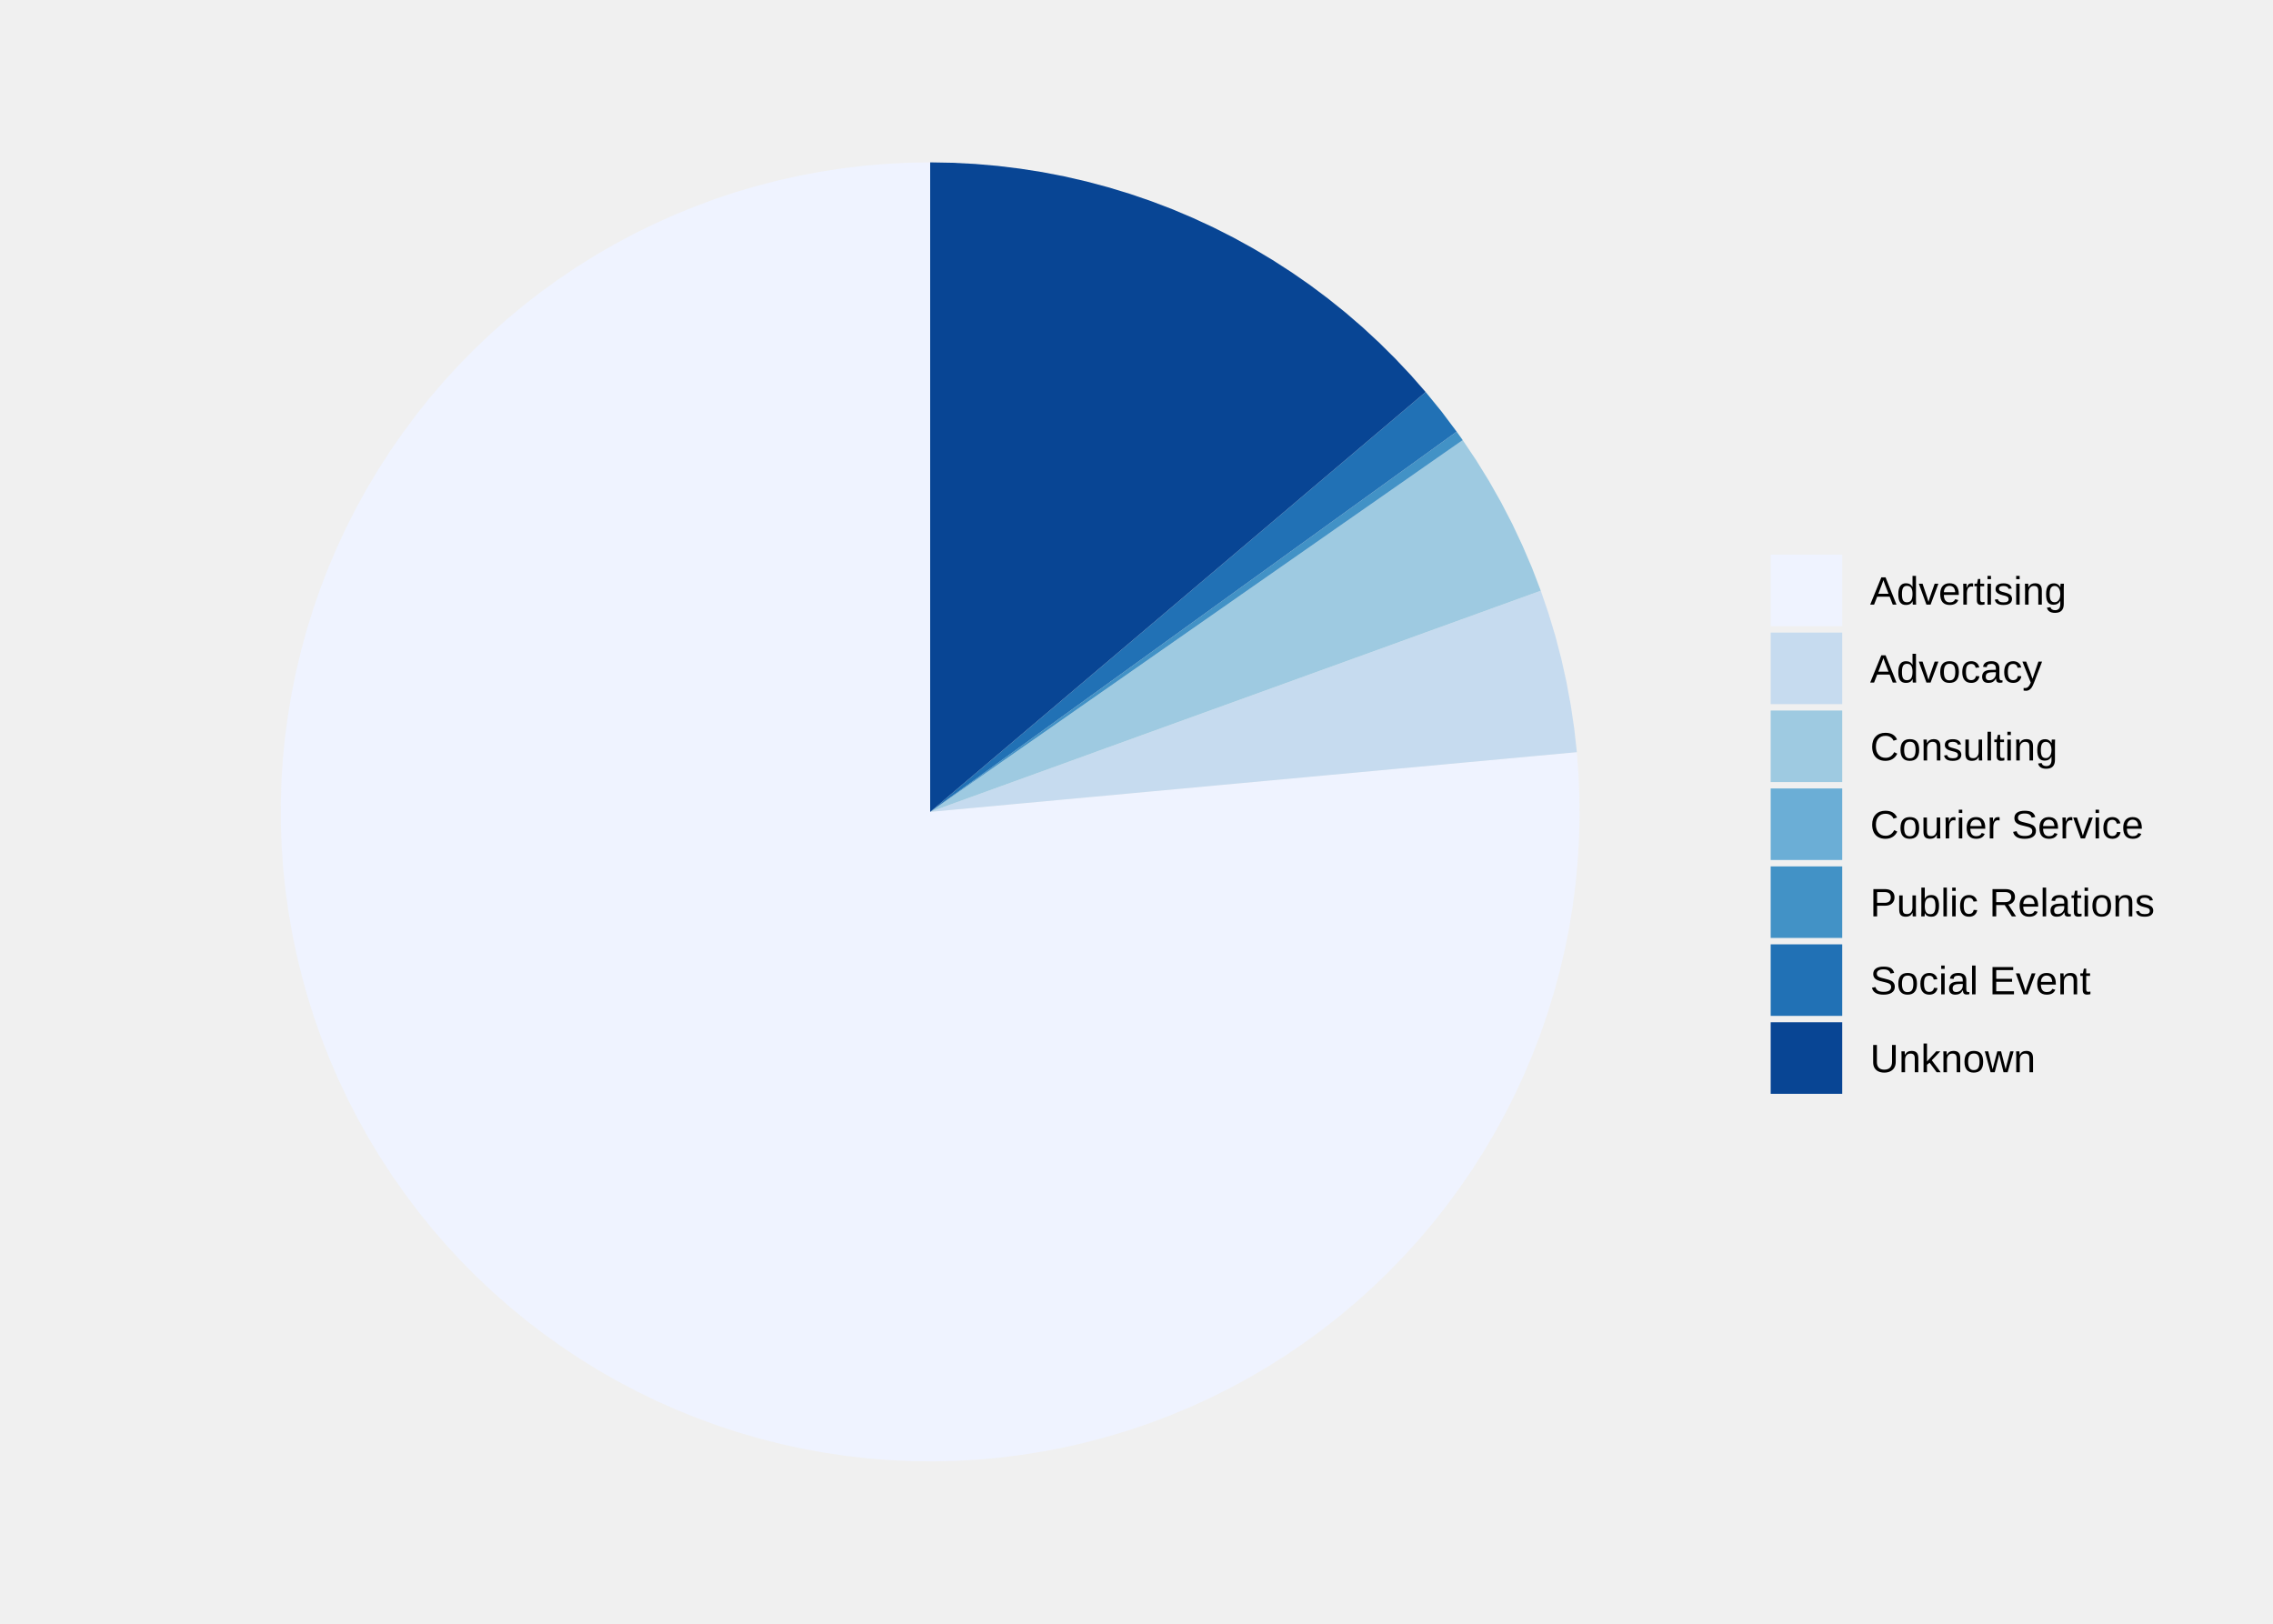
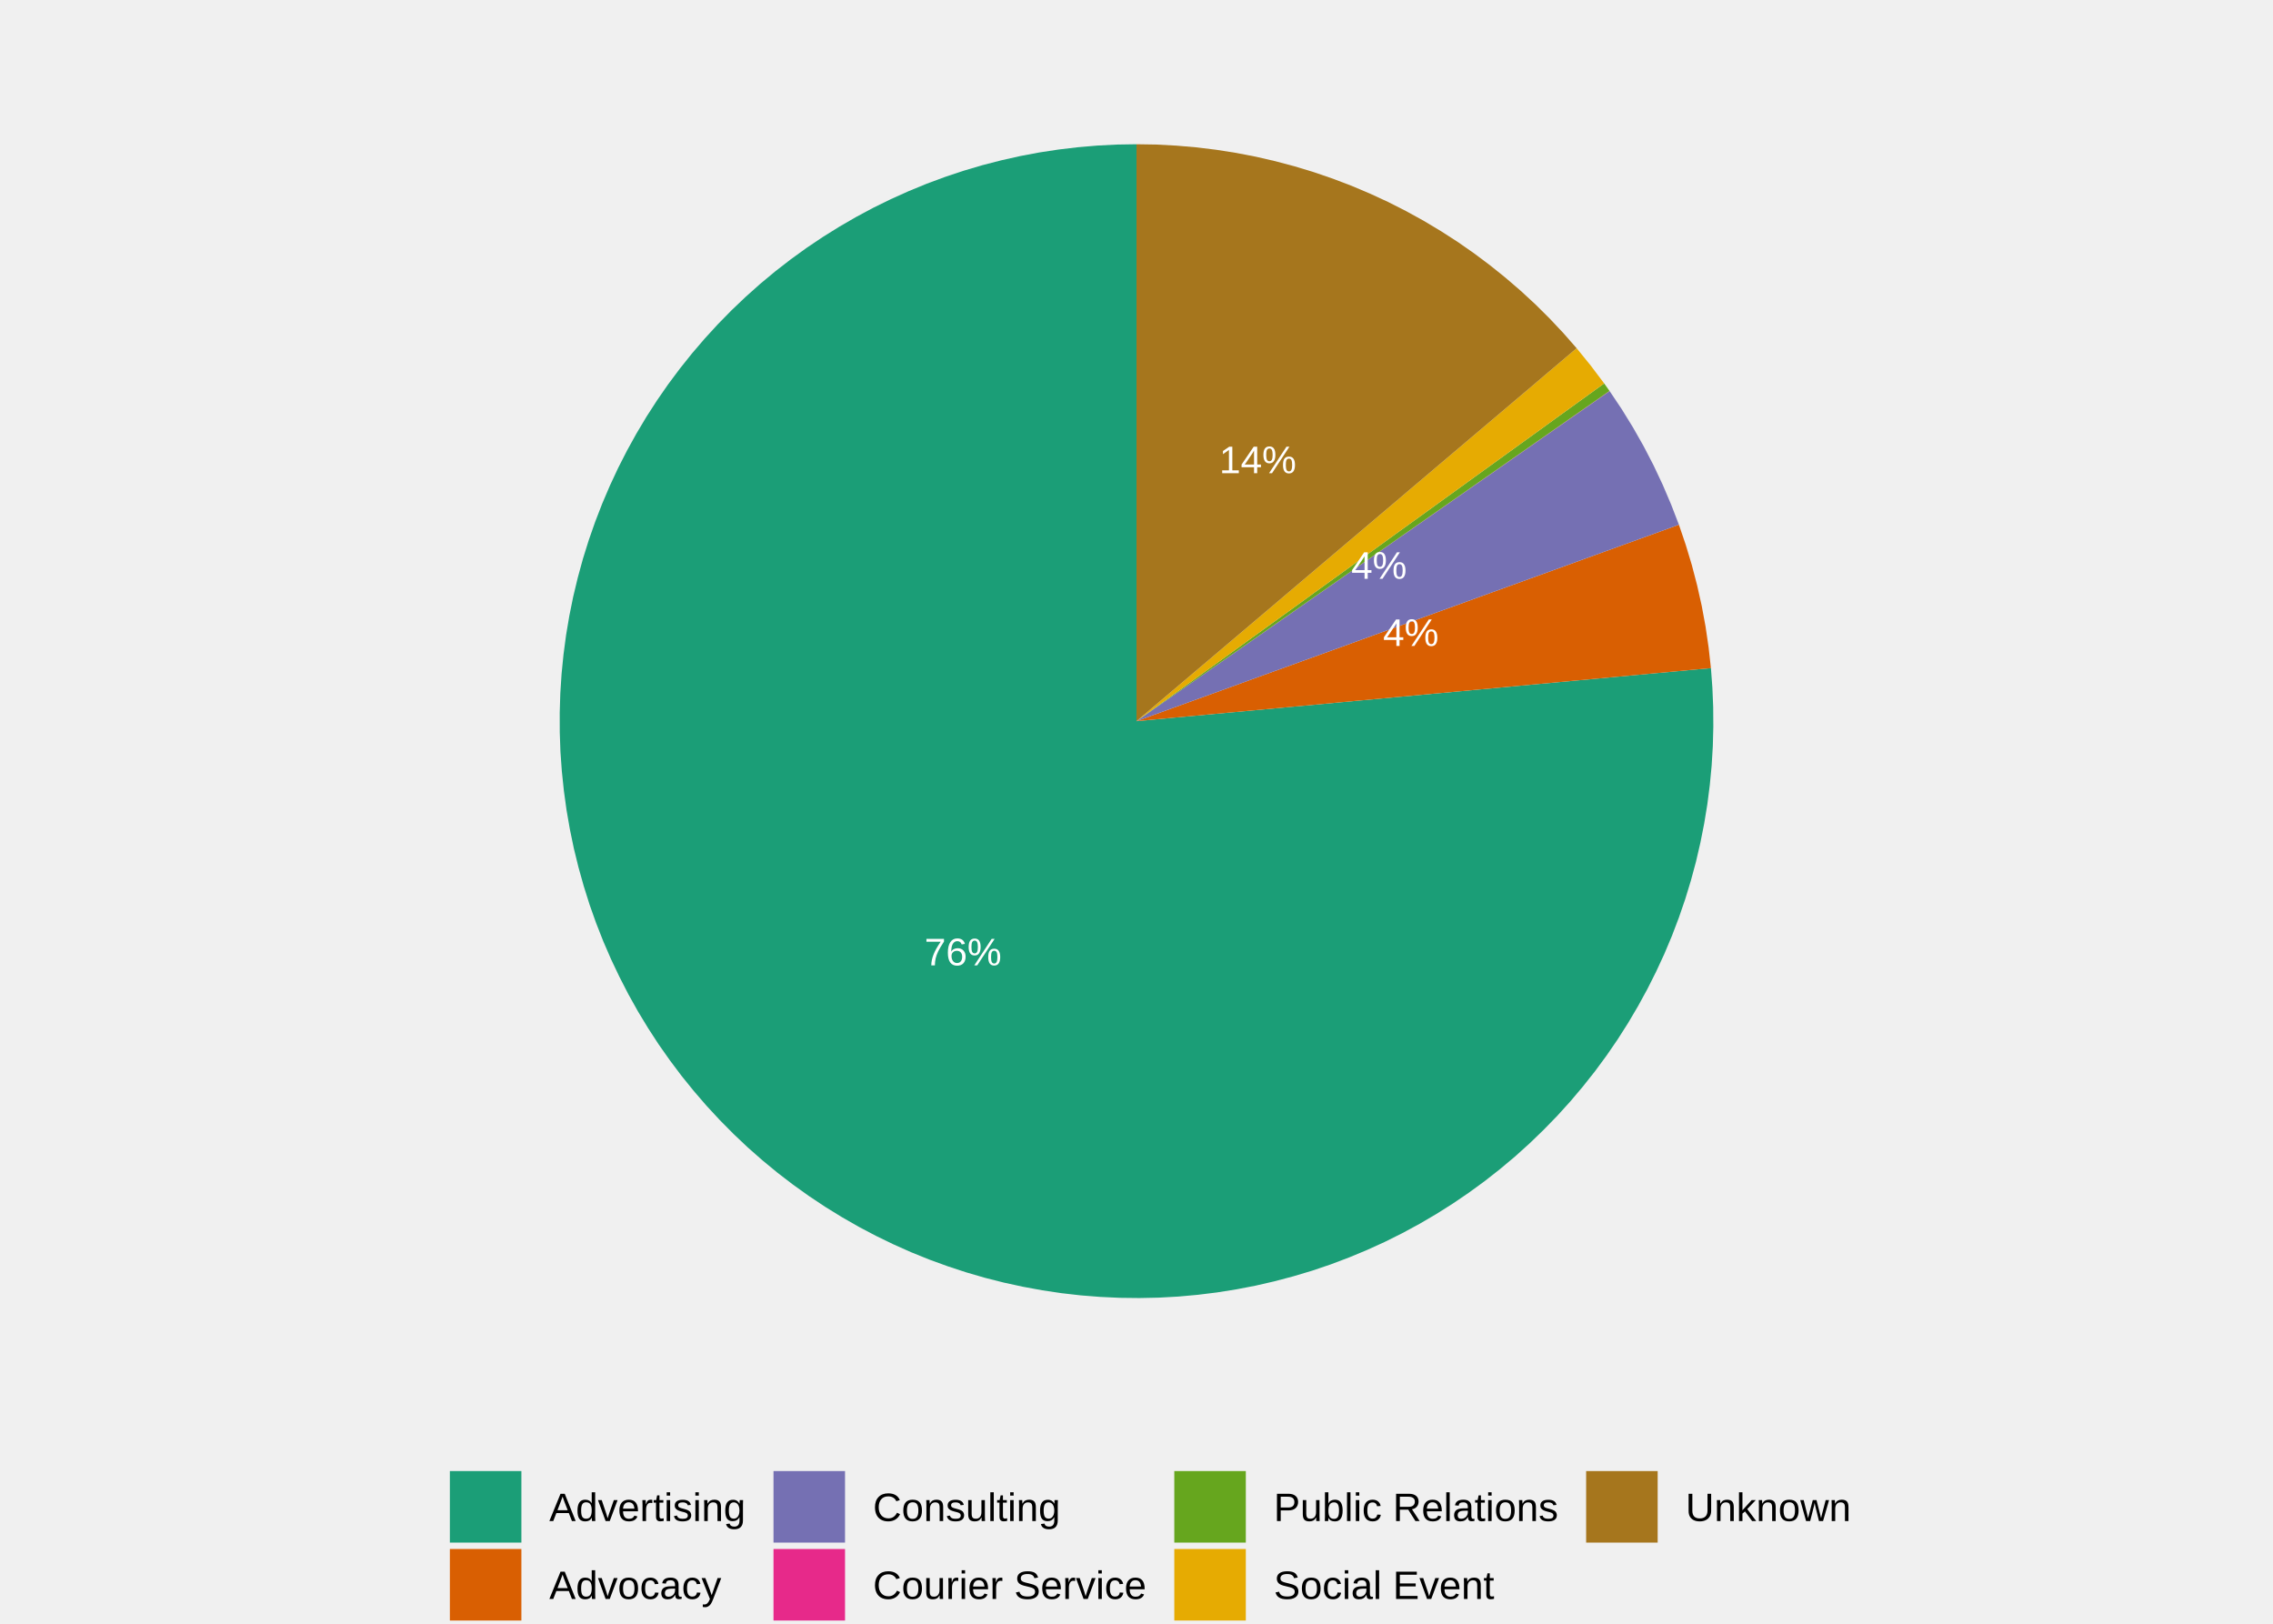
<svg xmlns="http://www.w3.org/2000/svg" class="svglite" width="504.00pt" height="360.00pt" viewBox="0 0 504.00 360.00">
  <defs>
    <style type="text/css">
    .svglite line, .svglite polyline, .svglite polygon, .svglite path, .svglite rect, .svglite circle {
      fill: none;
      stroke: #000000;
      stroke-linecap: round;
      stroke-linejoin: round;
      stroke-miterlimit: 10.00;
    }
    .svglite text {
      white-space: pre;
    }
  </style>
  </defs>
  <rect width="100%" height="100%" style="stroke: none; fill: none;" />
  <defs>
    <clipPath id="cpMC4wMHw1MDQuMDB8MC4wMHwzNjAuMDA=">
      <rect x="0.00" y="0.00" width="504.00" height="360.00" />
    </clipPath>
  </defs>
  <g clip-path="url(#cpMC4wMHw1MDQuMDB8MC4wMHwzNjAuMDA=)">
</g>
  <defs>
-     <clipPath id="cpMjYuMjV8Mzg2LjI1fDAuMDB8MzYwLjAw">
-       <rect x="26.25" y="0.00" width="360.00" height="360.00" />
+     <clipPath id="cpOTIuMTF8NDExLjg5fDAuMDB8MzE5Ljc3">
+       <rect x="92.11" y="0.00" width="319.77" height="319.77" />
    </clipPath>
  </defs>
-   <g clip-path="url(#cpMjYuMjV8Mzg2LjI1fDAuMDB8MzYwLjAw)">
-     <polygon points="206.25,180.00 206.25,175.03 206.25,170.07 206.25,165.10 206.25,160.14 206.25,155.17 206.25,150.21 206.25,145.24 206.25,140.28 206.25,135.31 206.25,130.34 206.25,125.38 206.25,120.41 206.25,115.45 206.25,110.48 206.25,105.52 206.25,100.55 206.25,95.59 206.25,90.62 206.25,85.66 206.25,80.69 206.25,75.72 206.25,70.76 206.25,65.79 206.25,60.83 206.25,55.86 206.25,50.90 206.25,45.93 206.25,40.97 206.25,36.00 201.37,36.08 196.51,36.33 191.65,36.74 186.82,37.32 182.00,38.06 177.21,38.96 172.46,40.02 167.74,41.24 163.07,42.62 158.45,44.16 153.88,45.86 149.37,47.71 144.93,49.71 140.56,51.85 136.26,54.15 132.04,56.59 127.91,59.17 123.87,61.89 119.92,64.74 116.07,67.73 112.33,70.84 108.69,74.08 105.16,77.45 101.75,80.92 98.46,84.51 95.29,88.22 92.25,92.02 89.34,95.93 86.56,99.93 83.92,104.03 81.42,108.21 79.06,112.47 76.85,116.81 74.79,121.23 72.87,125.71 71.11,130.25 69.51,134.85 68.06,139.50 66.77,144.20 65.64,148.94 64.67,153.71 63.86,158.52 63.21,163.34 62.73,168.19 62.41,173.05 62.26,177.92 62.27,182.80 62.45,187.66 62.79,192.52 63.30,197.37 63.97,202.20 64.80,207.00 65.79,211.76 66.95,216.50 68.26,221.19 69.73,225.83 71.36,230.42 73.15,234.96 75.08,239.43 77.17,243.83 79.40,248.16 81.78,252.41 84.30,256.58 86.96,260.66 89.76,264.65 92.69,268.55 95.75,272.34 98.93,276.02 102.24,279.60 105.67,283.06 109.22,286.40 112.87,289.62 116.63,292.72 120.50,295.69 124.46,298.52 128.52,301.22 132.66,303.78 136.89,306.20 141.20,308.47 145.58,310.60 150.03,312.58 154.55,314.40 159.13,316.07 163.76,317.59 168.44,318.95 173.16,320.15 177.92,321.19 182.71,322.06 187.53,322.78 192.37,323.33 197.23,323.72 202.09,323.94 206.96,324.00 211.84,323.89 216.70,323.62 221.55,323.18 226.39,322.58 231.20,321.82 235.98,320.90 240.73,319.81 245.44,318.56 250.11,317.16 254.72,315.60 259.28,313.88 263.78,312.01 268.21,309.99 272.57,307.82 276.86,305.50 281.06,303.04 285.18,300.44 289.21,297.70 293.15,294.82 296.98,291.82 300.71,288.69 304.33,285.43 307.84,282.05 311.24,278.55 314.51,274.95 317.66,271.23 320.68,267.41 323.57,263.49 326.33,259.47 328.95,255.36 331.43,251.17 333.77,246.89 335.96,242.54 338.00,238.12 339.89,233.63 341.63,229.08 343.21,224.47 344.63,219.81 345.90,215.11 347.01,210.36 347.96,205.58 348.74,200.77 349.36,195.94 349.82,191.09 350.11,186.23 350.24,181.36 350.20,176.49 350.00,171.62 349.64,166.76 344.69,167.22 339.75,167.67 334.80,168.13 329.86,168.59 324.91,169.04 319.97,169.50 315.02,169.96 310.08,170.41 305.14,170.87 300.19,171.33 295.25,171.78 290.30,172.24 285.36,172.70 280.41,173.15 275.47,173.61 270.52,174.06 265.58,174.52 260.64,174.98 255.69,175.43 250.75,175.89 245.80,176.35 240.86,176.80 235.91,177.26 230.97,177.72 226.02,178.17 221.08,178.63 216.13,179.09 211.19,179.54 206.25,180.00 206.25,180.00 " style="stroke-width: 1.07; stroke: none; stroke-linecap: butt; stroke-linejoin: miter; fill: #EFF3FF;" />
-     <polygon points="206.25,180.00 211.19,179.54 216.13,179.09 221.08,178.63 226.02,178.17 230.97,177.72 235.91,177.26 240.86,176.80 245.80,176.35 250.75,175.89 255.69,175.43 260.64,174.98 265.58,174.52 270.52,174.06 275.47,173.61 280.41,173.15 285.36,172.70 290.30,172.24 295.25,171.78 300.19,171.33 305.14,170.87 310.08,170.41 315.02,169.96 319.97,169.50 324.91,169.04 329.86,168.59 334.80,168.13 339.75,167.67 344.69,167.22 349.64,166.76 349.06,161.54 348.29,156.34 347.33,151.18 346.19,146.05 344.86,140.97 343.34,135.94 341.64,130.97 336.97,132.66 332.30,134.35 327.64,136.04 322.97,137.73 318.30,139.42 313.63,141.11 308.96,142.81 304.29,144.50 299.62,146.19 294.95,147.88 290.28,149.57 285.62,151.26 280.95,152.95 276.28,154.64 271.61,156.33 266.94,158.02 262.27,159.71 257.60,161.40 252.93,163.09 248.27,164.78 243.60,166.47 238.93,168.17 234.26,169.86 229.59,171.55 224.92,173.24 220.25,174.93 215.58,176.62 210.91,178.31 206.25,180.00 206.25,180.00 " style="stroke-width: 1.07; stroke: none; stroke-linecap: butt; stroke-linejoin: miter; fill: #C6DBEF;" />
-     <polygon points="206.25,180.00 210.91,178.31 215.58,176.62 220.25,174.93 224.92,173.24 229.59,171.55 234.26,169.86 238.93,168.17 243.60,166.47 248.27,164.78 252.93,163.09 257.60,161.40 262.27,159.71 266.94,158.02 271.61,156.33 276.28,154.64 280.95,152.95 285.62,151.26 290.28,149.57 294.95,147.88 299.62,146.19 304.29,144.50 308.96,142.81 313.63,141.11 318.30,139.42 322.97,137.73 327.64,136.04 332.30,134.35 336.97,132.66 341.64,130.97 339.72,125.95 337.60,121.00 335.31,116.13 332.83,111.35 330.18,106.67 327.35,102.09 324.36,97.62 320.28,100.46 316.21,103.30 312.14,106.14 308.07,108.99 303.99,111.83 299.92,114.67 295.85,117.51 291.77,120.35 287.70,123.19 283.63,126.03 279.56,128.87 275.48,131.71 271.41,134.55 267.34,137.39 263.26,140.23 259.19,143.07 255.12,145.91 251.05,148.75 246.97,151.59 242.90,154.43 238.83,157.28 234.76,160.12 230.68,162.96 226.61,165.80 222.54,168.64 218.46,171.48 214.39,174.32 210.32,177.16 206.25,180.00 206.25,180.00 " style="stroke-width: 1.07; stroke: none; stroke-linecap: butt; stroke-linejoin: miter; fill: #9ECAE1;" />
-     <polygon points="206.25,180.00 210.32,177.16 214.39,174.32 218.46,171.48 222.54,168.64 226.61,165.80 230.68,162.96 234.76,160.12 238.83,157.28 242.90,154.43 246.97,151.59 251.05,148.75 255.12,145.91 259.19,143.07 263.26,140.23 267.34,137.39 271.41,134.55 275.48,131.71 279.56,128.87 283.63,126.03 287.70,123.19 291.77,120.35 295.85,117.51 299.92,114.67 303.99,111.83 308.07,108.99 312.14,106.14 316.21,103.30 320.28,100.46 324.36,97.62 324.33,97.58 320.25,100.42 316.18,103.26 312.11,106.11 308.04,108.95 303.97,111.79 299.90,114.63 295.82,117.47 291.75,120.32 287.68,123.16 283.61,126.00 279.54,128.84 275.46,131.68 271.39,134.53 267.32,137.37 263.25,140.21 259.18,143.05 255.11,145.89 251.03,148.74 246.96,151.58 242.89,154.42 238.82,157.26 234.75,160.11 230.68,162.95 226.60,165.79 222.53,168.63 218.46,171.47 214.39,174.32 210.32,177.16 206.25,180.00 206.25,180.00 " style="stroke-width: 1.07; stroke: none; stroke-linecap: butt; stroke-linejoin: miter; fill: #6BAED6;" />
-     <polygon points="206.25,180.00 210.32,177.16 214.39,174.32 218.46,171.47 222.53,168.63 226.60,165.79 230.68,162.95 234.75,160.11 238.82,157.26 242.89,154.42 246.96,151.58 251.03,148.74 255.11,145.89 259.18,143.05 263.25,140.21 267.32,137.37 271.39,134.53 275.46,131.68 279.54,128.84 283.61,126.00 287.68,123.16 291.75,120.32 295.82,117.47 299.90,114.63 303.97,111.79 308.04,108.95 312.11,106.11 316.18,103.26 320.25,100.42 324.33,97.58 322.99,95.70 318.97,98.61 314.94,101.52 310.92,104.42 306.89,107.33 302.86,110.24 298.84,113.14 294.81,116.05 290.79,118.96 286.76,121.86 282.74,124.77 278.71,127.68 274.68,130.58 270.66,133.49 266.63,136.40 262.61,139.30 258.58,142.21 254.56,145.12 250.53,148.03 246.50,150.93 242.48,153.84 238.45,156.75 234.43,159.65 230.40,162.56 226.37,165.47 222.35,168.37 218.32,171.28 214.30,174.19 210.27,177.09 206.25,180.00 206.25,180.00 " style="stroke-width: 1.07; stroke: none; stroke-linecap: butt; stroke-linejoin: miter; fill: #4292C6;" />
-     <polygon points="206.25,180.00 210.27,177.09 214.30,174.19 218.32,171.28 222.35,168.37 226.37,165.47 230.40,162.56 234.43,159.65 238.45,156.75 242.48,153.84 246.50,150.93 250.53,148.03 254.56,145.12 258.58,142.21 262.61,139.30 266.63,136.40 270.66,133.49 274.68,130.58 278.71,127.68 282.74,124.77 286.76,121.86 290.79,118.96 294.81,116.05 298.84,113.14 302.86,110.24 306.89,107.33 310.92,104.42 314.94,101.52 318.97,98.61 322.99,95.70 319.64,91.24 316.11,86.91 312.33,90.12 308.54,93.33 304.75,96.54 300.96,99.75 297.17,102.96 293.38,106.17 289.59,109.38 285.81,112.59 282.02,115.80 278.23,119.01 274.44,122.22 270.65,125.43 266.86,128.64 263.07,131.85 259.29,135.06 255.50,138.27 251.71,141.48 247.92,144.69 244.13,147.90 240.34,151.11 236.55,154.32 232.77,157.53 228.98,160.74 225.19,163.95 221.40,167.16 217.61,170.37 213.82,173.58 210.03,176.79 206.25,180.00 206.25,180.00 " style="stroke-width: 1.07; stroke: none; stroke-linecap: butt; stroke-linejoin: miter; fill: #2171B5;" />
-     <polygon points="206.25,180.00 210.03,176.79 213.82,173.58 217.61,170.37 221.40,167.16 225.19,163.95 228.98,160.74 232.77,157.53 236.55,154.32 240.34,151.11 244.13,147.90 247.92,144.69 251.71,141.48 255.50,138.27 259.29,135.06 263.07,131.85 266.86,128.64 270.65,125.43 274.44,122.22 278.23,119.01 282.02,115.80 285.81,112.59 289.59,109.38 293.38,106.17 297.17,102.96 300.96,99.75 304.75,96.54 308.54,93.33 312.33,90.12 316.11,86.91 312.82,83.16 309.39,79.52 305.84,76.00 302.17,72.60 298.39,69.34 294.49,66.21 290.49,63.21 286.38,60.36 282.18,57.65 277.89,55.09 273.51,52.68 269.05,50.42 264.52,48.32 259.91,46.37 255.24,44.59 250.51,42.97 245.73,41.52 240.90,40.23 236.02,39.11 231.12,38.16 226.18,37.39 221.22,36.78 216.24,36.35 211.24,36.09 206.25,36.00 206.25,40.97 206.25,45.93 206.25,50.90 206.25,55.86 206.25,60.83 206.25,65.79 206.25,70.76 206.25,75.72 206.25,80.69 206.25,85.66 206.25,90.62 206.25,95.59 206.25,100.55 206.25,105.52 206.25,110.48 206.25,115.45 206.25,120.41 206.25,125.38 206.25,130.34 206.25,135.31 206.25,140.28 206.25,145.24 206.25,150.21 206.25,155.17 206.25,160.14 206.25,165.10 206.25,170.07 206.25,175.03 206.25,180.00 206.25,180.00 " style="stroke-width: 1.07; stroke: none; stroke-linecap: butt; stroke-linejoin: miter; fill: #084594;" />
+   <g clip-path="url(#cpOTIuMTF8NDExLjg5fDAuMDB8MzE5Ljc3)">
+     <polygon points="252.00,159.89 252.00,155.47 252.00,151.06 252.00,146.65 252.00,142.24 252.00,137.83 252.00,133.42 252.00,129.01 252.00,124.60 252.00,120.19 252.00,115.78 252.00,111.37 252.00,106.96 252.00,102.55 252.00,98.14 252.00,93.73 252.00,89.32 252.00,84.90 252.00,80.49 252.00,76.08 252.00,71.67 252.00,67.26 252.00,62.85 252.00,58.44 252.00,54.03 252.00,49.62 252.00,45.21 252.00,40.80 252.00,36.39 252.00,31.98 247.67,32.05 243.35,32.27 239.04,32.64 234.74,33.15 230.46,33.80 226.21,34.60 221.99,35.55 217.80,36.63 213.65,37.86 209.54,39.23 205.49,40.73 201.48,42.38 197.54,44.15 193.65,46.06 189.84,48.10 186.09,50.27 182.42,52.56 178.83,54.97 175.32,57.51 171.90,60.16 168.57,62.93 165.34,65.81 162.21,68.79 159.18,71.88 156.26,75.07 153.44,78.36 150.74,81.74 148.15,85.21 145.69,88.76 143.34,92.40 141.12,96.12 139.03,99.90 137.06,103.76 135.23,107.68 133.53,111.66 131.97,115.69 130.54,119.78 129.25,123.91 128.11,128.08 127.10,132.29 126.24,136.53 125.52,140.80 124.95,145.09 124.52,149.40 124.24,153.72 124.11,158.04 124.12,162.37 124.27,166.69 124.58,171.01 125.03,175.31 125.62,179.60 126.36,183.86 127.24,188.10 128.27,192.30 129.44,196.47 130.74,200.60 132.19,204.68 133.77,208.70 135.49,212.67 137.35,216.58 139.33,220.43 141.44,224.21 143.68,227.91 146.04,231.54 148.53,235.08 151.13,238.54 153.85,241.90 156.68,245.18 159.62,248.35 162.67,251.43 165.81,254.40 169.06,257.26 172.40,260.01 175.83,262.64 179.35,265.16 182.96,267.56 186.64,269.83 190.39,271.98 194.22,274.00 198.12,275.89 202.07,277.65 206.08,279.27 210.15,280.75 214.26,282.10 218.42,283.31 222.61,284.37 226.84,285.29 231.09,286.07 235.37,286.71 239.67,287.20 243.99,287.54 248.31,287.74 252.64,287.79 256.96,287.70 261.29,287.46 265.60,287.07 269.89,286.54 274.16,285.86 278.41,285.04 282.63,284.07 286.81,282.96 290.96,281.72 295.06,280.33 299.11,278.80 303.10,277.14 307.04,275.35 310.91,273.42 314.72,271.36 318.46,269.17 322.12,266.86 325.69,264.43 329.19,261.88 332.59,259.21 335.91,256.43 339.13,253.53 342.24,250.53 345.26,247.43 348.17,244.22 350.96,240.92 353.65,237.53 356.22,234.04 358.67,230.47 360.99,226.83 363.19,223.10 365.27,219.30 367.21,215.44 369.03,211.51 370.71,207.52 372.25,203.48 373.66,199.38 374.92,195.25 376.05,191.07 377.03,186.85 377.87,182.61 378.57,178.34 379.12,174.05 379.53,169.74 379.79,165.42 379.90,161.09 379.87,156.76 379.69,152.44 379.37,148.13 374.97,148.53 370.58,148.94 366.19,149.34 361.80,149.75 357.41,150.15 353.01,150.56 348.62,150.96 344.23,151.37 339.84,151.77 335.45,152.18 331.06,152.59 326.66,152.99 322.27,153.40 317.88,153.80 313.49,154.21 309.10,154.61 304.70,155.02 300.31,155.42 295.92,155.83 291.53,156.24 287.14,156.64 282.74,157.05 278.35,157.45 273.96,157.86 269.57,158.26 265.18,158.67 260.78,159.07 256.39,159.48 252.00,159.89 252.00,159.89 " style="stroke-width: 1.07; stroke: none; stroke-linecap: butt; stroke-linejoin: miter; fill: #1B9E77;" />
+     <polygon points="252.00,159.89 256.39,159.48 260.78,159.07 265.18,158.67 269.57,158.26 273.96,157.86 278.35,157.45 282.74,157.05 287.14,156.64 291.53,156.24 295.92,155.83 300.31,155.42 304.70,155.02 309.10,154.61 313.49,154.21 317.88,153.80 322.27,153.40 326.66,152.99 331.06,152.59 335.45,152.18 339.84,151.77 344.23,151.37 348.62,150.96 353.01,150.56 357.41,150.15 361.80,149.75 366.19,149.34 370.58,148.94 374.97,148.53 379.37,148.13 378.85,143.49 378.17,138.87 377.32,134.28 376.30,129.73 375.12,125.22 373.77,120.75 372.27,116.33 368.12,117.84 363.97,119.34 359.82,120.84 355.68,122.34 351.53,123.84 347.38,125.35 343.24,126.85 339.09,128.35 334.94,129.85 330.79,131.35 326.65,132.85 322.50,134.36 318.35,135.86 314.21,137.36 310.06,138.86 305.91,140.36 301.77,141.86 297.62,143.37 293.47,144.87 289.32,146.37 285.18,147.87 281.03,149.37 276.88,150.87 272.74,152.38 268.59,153.88 264.44,155.38 260.29,156.88 256.15,158.38 252.00,159.89 252.00,159.89 " style="stroke-width: 1.07; stroke: none; stroke-linecap: butt; stroke-linejoin: miter; fill: #D95F02;" />
+     <polygon points="252.00,159.89 256.15,158.38 260.29,156.88 264.44,155.38 268.59,153.88 272.74,152.38 276.88,150.87 281.03,149.37 285.18,147.87 289.32,146.37 293.47,144.87 297.62,143.37 301.77,141.86 305.91,140.36 310.06,138.86 314.21,137.36 318.35,135.86 322.50,134.36 326.65,132.85 330.79,131.35 334.94,129.85 339.09,128.35 343.24,126.85 347.38,125.35 351.53,123.84 355.68,122.34 359.82,120.84 363.97,119.34 368.12,117.84 372.27,116.33 370.55,111.87 368.68,107.48 366.64,103.15 364.44,98.91 362.08,94.75 359.57,90.68 356.91,86.71 353.29,89.24 349.68,91.76 346.06,94.28 342.44,96.81 338.82,99.33 335.21,101.85 331.59,104.38 327.97,106.90 324.35,109.42 320.74,111.95 317.12,114.47 313.50,116.99 309.88,119.51 306.26,122.04 302.65,124.56 299.03,127.08 295.41,129.61 291.79,132.13 288.18,134.65 284.56,137.18 280.94,139.70 277.32,142.22 273.71,144.75 270.09,147.27 266.47,149.79 262.85,152.32 259.24,154.84 255.62,157.36 252.00,159.89 252.00,159.89 " style="stroke-width: 1.07; stroke: none; stroke-linecap: butt; stroke-linejoin: miter; fill: #7570B3;" />
+     <polygon points="252.00,159.89 255.62,157.36 259.24,154.84 262.85,152.32 266.47,149.79 270.09,147.27 273.71,144.75 277.32,142.22 280.94,139.70 284.56,137.18 288.18,134.65 291.79,132.13 295.41,129.61 299.03,127.08 302.65,124.56 306.26,122.04 309.88,119.51 313.50,116.99 317.12,114.47 320.74,111.95 324.35,109.42 327.97,106.90 331.59,104.38 335.21,101.85 338.82,99.33 342.44,96.81 346.06,94.28 349.68,91.76 353.29,89.24 356.91,86.71 356.88,86.67 353.27,89.20 349.65,91.72 346.03,94.25 342.42,96.77 338.80,99.30 335.18,101.82 331.57,104.35 327.95,106.87 324.33,109.40 320.72,111.92 317.10,114.44 313.48,116.97 309.87,119.49 306.25,122.02 302.63,124.54 299.02,127.07 295.40,129.59 291.78,132.12 288.17,134.64 284.55,137.16 280.93,139.69 277.32,142.21 273.70,144.74 270.08,147.26 266.47,149.79 262.85,152.31 259.23,154.84 255.62,157.36 252.00,159.89 252.00,159.89 " style="stroke-width: 1.07; stroke: none; stroke-linecap: butt; stroke-linejoin: miter; fill: #E7298A;" />
+     <polygon points="252.00,159.89 255.62,157.36 259.23,154.84 262.85,152.31 266.47,149.79 270.08,147.26 273.70,144.74 277.32,142.21 280.93,139.69 284.55,137.16 288.17,134.64 291.78,132.12 295.40,129.59 299.02,127.07 302.63,124.54 306.25,122.02 309.87,119.49 313.48,116.97 317.10,114.44 320.72,111.92 324.33,109.40 327.95,106.87 331.57,104.35 335.18,101.82 338.80,99.30 342.42,96.77 346.03,94.25 349.65,91.72 353.27,89.20 356.88,86.67 355.70,85.01 352.13,87.59 348.55,90.17 344.97,92.75 341.40,95.34 337.82,97.92 334.25,100.50 330.67,103.08 327.09,105.66 323.52,108.25 319.94,110.83 316.37,113.41 312.79,115.99 309.21,118.57 305.64,121.16 302.06,123.74 298.49,126.32 294.91,128.90 291.33,131.48 287.76,134.07 284.18,136.65 280.61,139.23 277.03,141.81 273.46,144.39 269.88,146.98 266.30,149.56 262.73,152.14 259.15,154.72 255.58,157.30 252.00,159.89 252.00,159.89 " style="stroke-width: 1.07; stroke: none; stroke-linecap: butt; stroke-linejoin: miter; fill: #66A61E;" />
+     <polygon points="252.00,159.89 255.58,157.30 259.15,154.72 262.73,152.14 266.30,149.56 269.88,146.98 273.46,144.39 277.03,141.81 280.61,139.23 284.18,136.65 287.76,134.07 291.33,131.48 294.91,128.90 298.49,126.32 302.06,123.74 305.64,121.16 309.21,118.57 312.79,115.99 316.37,113.41 319.94,110.83 323.52,108.25 327.09,105.66 330.67,103.08 334.25,100.50 337.82,97.92 341.40,95.34 344.97,92.75 348.55,90.17 352.13,87.59 355.70,85.01 352.72,81.05 349.59,77.20 346.23,80.05 342.86,82.90 339.50,85.76 336.13,88.61 332.77,91.46 329.40,94.31 326.03,97.16 322.67,100.01 319.30,102.86 315.94,105.71 312.57,108.56 309.21,111.42 305.84,114.27 302.48,117.12 299.11,119.97 295.75,122.82 292.38,125.67 289.02,128.52 285.65,131.37 282.29,134.23 278.92,137.08 275.56,139.93 272.19,142.78 268.83,145.63 265.46,148.48 262.10,151.33 258.73,154.18 255.37,157.03 252.00,159.89 252.00,159.89 " style="stroke-width: 1.07; stroke: none; stroke-linecap: butt; stroke-linejoin: miter; fill: #E6AB02;" />
+     <polygon points="252.00,159.89 255.37,157.03 258.73,154.18 262.10,151.33 265.46,148.48 268.83,145.63 272.19,142.78 275.56,139.93 278.92,137.08 282.29,134.23 285.65,131.37 289.02,128.52 292.38,125.67 295.75,122.82 299.11,119.97 302.48,117.12 305.84,114.27 309.21,111.42 312.57,108.56 315.94,105.71 319.30,102.86 322.67,100.01 326.03,97.16 329.40,94.31 332.77,91.46 336.13,88.61 339.50,85.76 342.86,82.90 346.23,80.05 349.59,77.20 346.66,73.86 343.62,70.63 340.47,67.50 337.21,64.49 333.84,61.59 330.38,58.81 326.83,56.15 323.18,53.61 319.45,51.21 315.64,48.93 311.75,46.79 307.79,44.78 303.76,42.92 299.67,41.19 295.52,39.61 291.32,38.17 287.07,36.88 282.78,35.74 278.45,34.74 274.09,33.90 269.70,33.21 265.30,32.67 260.87,32.29 256.44,32.05 252.00,31.98 252.00,36.39 252.00,40.80 252.00,45.21 252.00,49.62 252.00,54.03 252.00,58.44 252.00,62.85 252.00,67.26 252.00,71.67 252.00,76.08 252.00,80.49 252.00,84.90 252.00,89.32 252.00,93.73 252.00,98.14 252.00,102.55 252.00,106.96 252.00,111.37 252.00,115.78 252.00,120.19 252.00,124.60 252.00,129.01 252.00,133.42 252.00,137.83 252.00,142.24 252.00,146.65 252.00,151.06 252.00,155.47 252.00,159.89 252.00,159.89 " style="stroke-width: 1.07; stroke: none; stroke-linecap: butt; stroke-linejoin: miter; fill: #A6761D;" />
+     <text x="213.53" y="214.03" text-anchor="middle" style="font-size: 8.54px;fill: #FFFFFF; font-family: &quot;Arial&quot;;" textLength="17.08px" lengthAdjust="spacingAndGlyphs">76%</text>
+     <text x="312.83" y="143.22" text-anchor="middle" style="font-size: 8.54px;fill: #FFFFFF; font-family: &quot;Arial&quot;;" textLength="12.33px" lengthAdjust="spacingAndGlyphs">4%</text>
+     <text x="305.77" y="128.32" text-anchor="middle" style="font-size: 8.54px;fill: #FFFFFF; font-family: &quot;Arial&quot;;" textLength="12.33px" lengthAdjust="spacingAndGlyphs">4%</text>
+     <text x="278.89" y="104.92" text-anchor="middle" style="font-size: 8.54px;fill: #FFFFFF; font-family: &quot;Arial&quot;;" textLength="17.08px" lengthAdjust="spacingAndGlyphs">14%</text>
  </g>
  <g clip-path="url(#cpMC4wMHw1MDQuMDB8MC4wMHwzNjAuMDA=)">
-     <rect x="392.62" y="122.97" width="15.86" height="15.86" style="stroke-width: 1.07; stroke: none; stroke-linecap: butt; stroke-linejoin: miter; fill: #EFF3FF;" />
-     <rect x="392.62" y="140.25" width="15.86" height="15.86" style="stroke-width: 1.07; stroke: none; stroke-linecap: butt; stroke-linejoin: miter; fill: #C6DBEF;" />
-     <rect x="392.62" y="157.53" width="15.86" height="15.86" style="stroke-width: 1.07; stroke: none; stroke-linecap: butt; stroke-linejoin: miter; fill: #9ECAE1;" />
-     <rect x="392.62" y="174.81" width="15.86" height="15.86" style="stroke-width: 1.07; stroke: none; stroke-linecap: butt; stroke-linejoin: miter; fill: #6BAED6;" />
-     <rect x="392.62" y="192.09" width="15.86" height="15.86" style="stroke-width: 1.07; stroke: none; stroke-linecap: butt; stroke-linejoin: miter; fill: #4292C6;" />
-     <rect x="392.62" y="209.37" width="15.86" height="15.86" style="stroke-width: 1.07; stroke: none; stroke-linecap: butt; stroke-linejoin: miter; fill: #2171B5;" />
-     <rect x="392.62" y="226.65" width="15.86" height="15.86" style="stroke-width: 1.07; stroke: none; stroke-linecap: butt; stroke-linejoin: miter; fill: #084594;" />
-     <text x="414.67" y="134.05" style="font-size: 8.80px; font-family: &quot;Arial&quot;;" textLength="43.52px" lengthAdjust="spacingAndGlyphs">Advertising</text>
-     <text x="414.67" y="151.33" style="font-size: 8.80px; font-family: &quot;Arial&quot;;" textLength="38.15px" lengthAdjust="spacingAndGlyphs">Advocacy</text>
-     <text x="414.67" y="168.61" style="font-size: 8.80px; font-family: &quot;Arial&quot;;" textLength="41.57px" lengthAdjust="spacingAndGlyphs">Consulting</text>
-     <text x="414.67" y="185.89" style="font-size: 8.80px; font-family: &quot;Arial&quot;;" textLength="60.63px" lengthAdjust="spacingAndGlyphs">Courier Service</text>
-     <text x="414.67" y="203.17" style="font-size: 8.80px; font-family: &quot;Arial&quot;;" textLength="63.08px" lengthAdjust="spacingAndGlyphs">Public Relations</text>
-     <text x="414.67" y="220.45" style="font-size: 8.80px; font-family: &quot;Arial&quot;;" textLength="48.90px" lengthAdjust="spacingAndGlyphs">Social Event</text>
-     <text x="414.67" y="237.73" style="font-size: 8.80px; font-family: &quot;Arial&quot;;" textLength="36.68px" lengthAdjust="spacingAndGlyphs">Unknown</text>
+     <rect x="99.75" y="326.15" width="15.86" height="15.86" style="stroke-width: 1.07; stroke: none; stroke-linecap: butt; stroke-linejoin: miter; fill: #1B9E77;" />
+     <rect x="99.75" y="343.43" width="15.86" height="15.86" style="stroke-width: 1.07; stroke: none; stroke-linecap: butt; stroke-linejoin: miter; fill: #D95F02;" />
+     <rect x="171.51" y="326.15" width="15.86" height="15.86" style="stroke-width: 1.07; stroke: none; stroke-linecap: butt; stroke-linejoin: miter; fill: #7570B3;" />
+     <rect x="171.51" y="343.43" width="15.86" height="15.86" style="stroke-width: 1.07; stroke: none; stroke-linecap: butt; stroke-linejoin: miter; fill: #E7298A;" />
+     <rect x="260.38" y="326.15" width="15.86" height="15.86" style="stroke-width: 1.07; stroke: none; stroke-linecap: butt; stroke-linejoin: miter; fill: #66A61E;" />
+     <rect x="260.38" y="343.43" width="15.86" height="15.86" style="stroke-width: 1.07; stroke: none; stroke-linecap: butt; stroke-linejoin: miter; fill: #E6AB02;" />
+     <rect x="351.70" y="326.15" width="15.86" height="15.86" style="stroke-width: 1.07; stroke: none; stroke-linecap: butt; stroke-linejoin: miter; fill: #A6761D;" />
+     <text x="121.80" y="337.23" style="font-size: 8.80px; font-family: &quot;Arial&quot;;" textLength="43.52px" lengthAdjust="spacingAndGlyphs">Advertising</text>
+     <text x="121.80" y="354.51" style="font-size: 8.80px; font-family: &quot;Arial&quot;;" textLength="38.15px" lengthAdjust="spacingAndGlyphs">Advocacy</text>
+     <text x="193.56" y="337.23" style="font-size: 8.80px; font-family: &quot;Arial&quot;;" textLength="41.57px" lengthAdjust="spacingAndGlyphs">Consulting</text>
+     <text x="193.56" y="354.51" style="font-size: 8.80px; font-family: &quot;Arial&quot;;" textLength="60.63px" lengthAdjust="spacingAndGlyphs">Courier Service</text>
+     <text x="282.43" y="337.23" style="font-size: 8.80px; font-family: &quot;Arial&quot;;" textLength="63.08px" lengthAdjust="spacingAndGlyphs">Public Relations</text>
+     <text x="282.43" y="354.51" style="font-size: 8.80px; font-family: &quot;Arial&quot;;" textLength="48.90px" lengthAdjust="spacingAndGlyphs">Social Event</text>
+     <text x="373.75" y="337.23" style="font-size: 8.80px; font-family: &quot;Arial&quot;;" textLength="36.68px" lengthAdjust="spacingAndGlyphs">Unknown</text>
  </g>
</svg>
